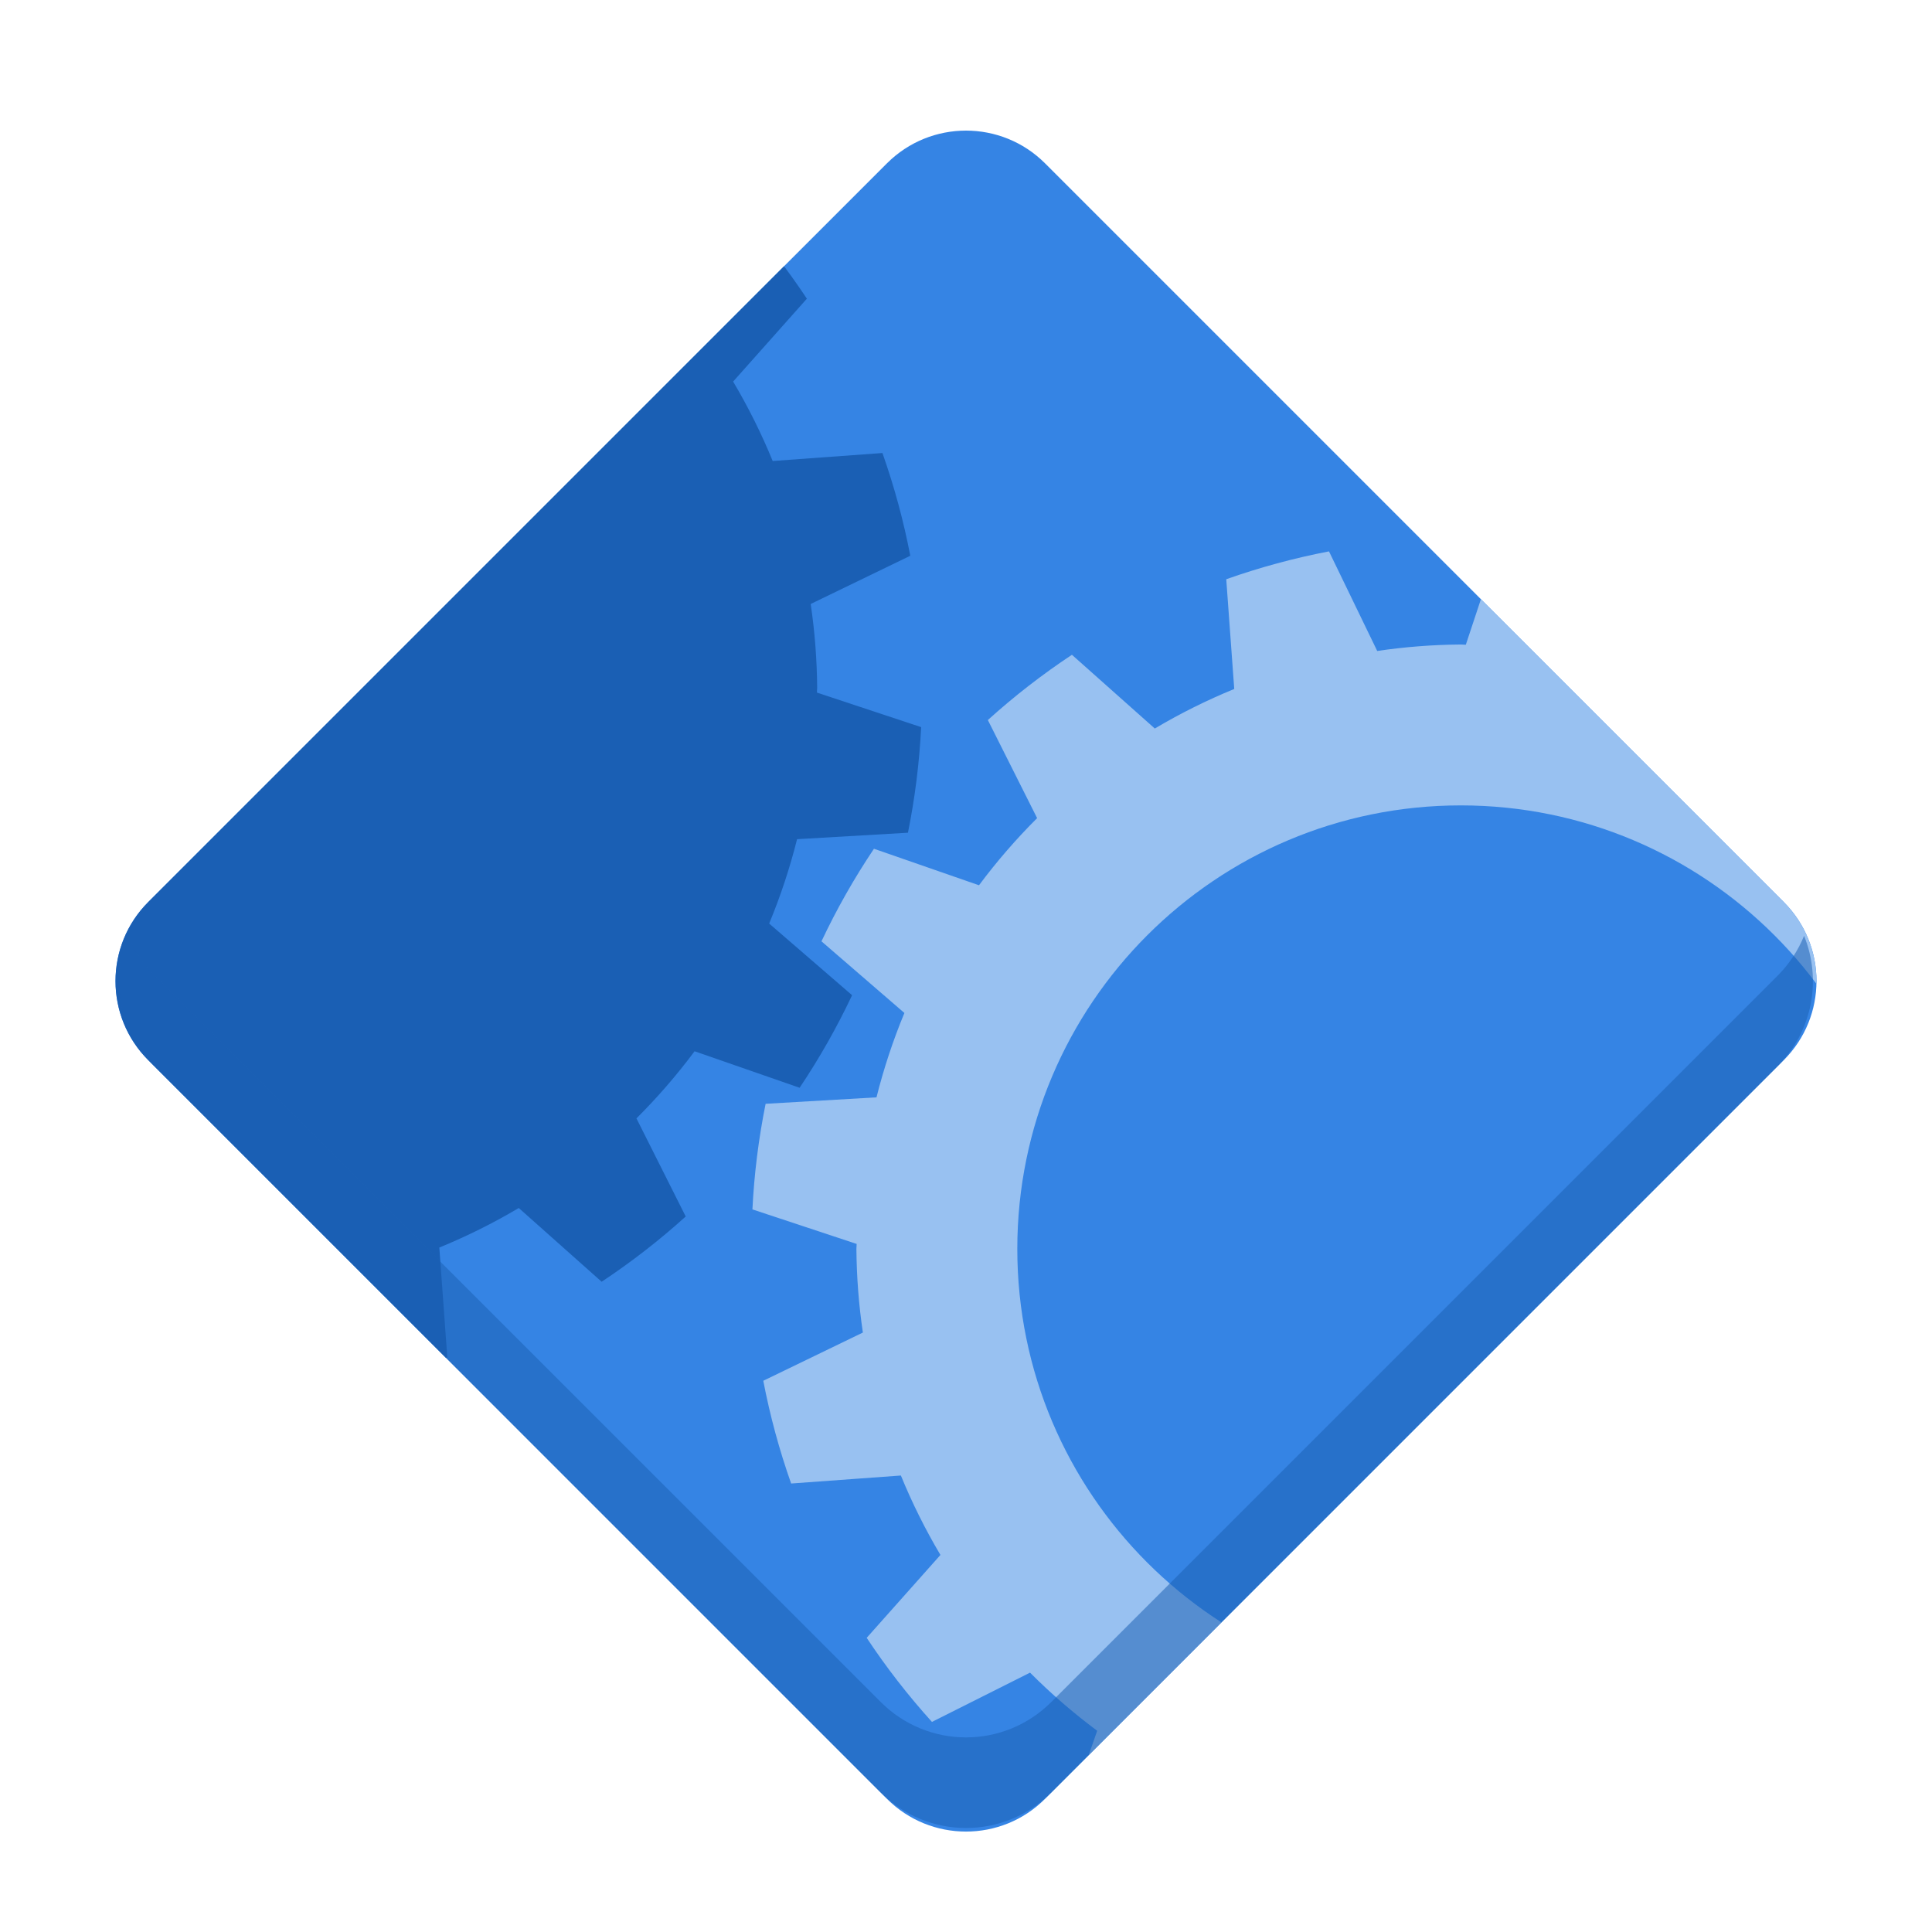
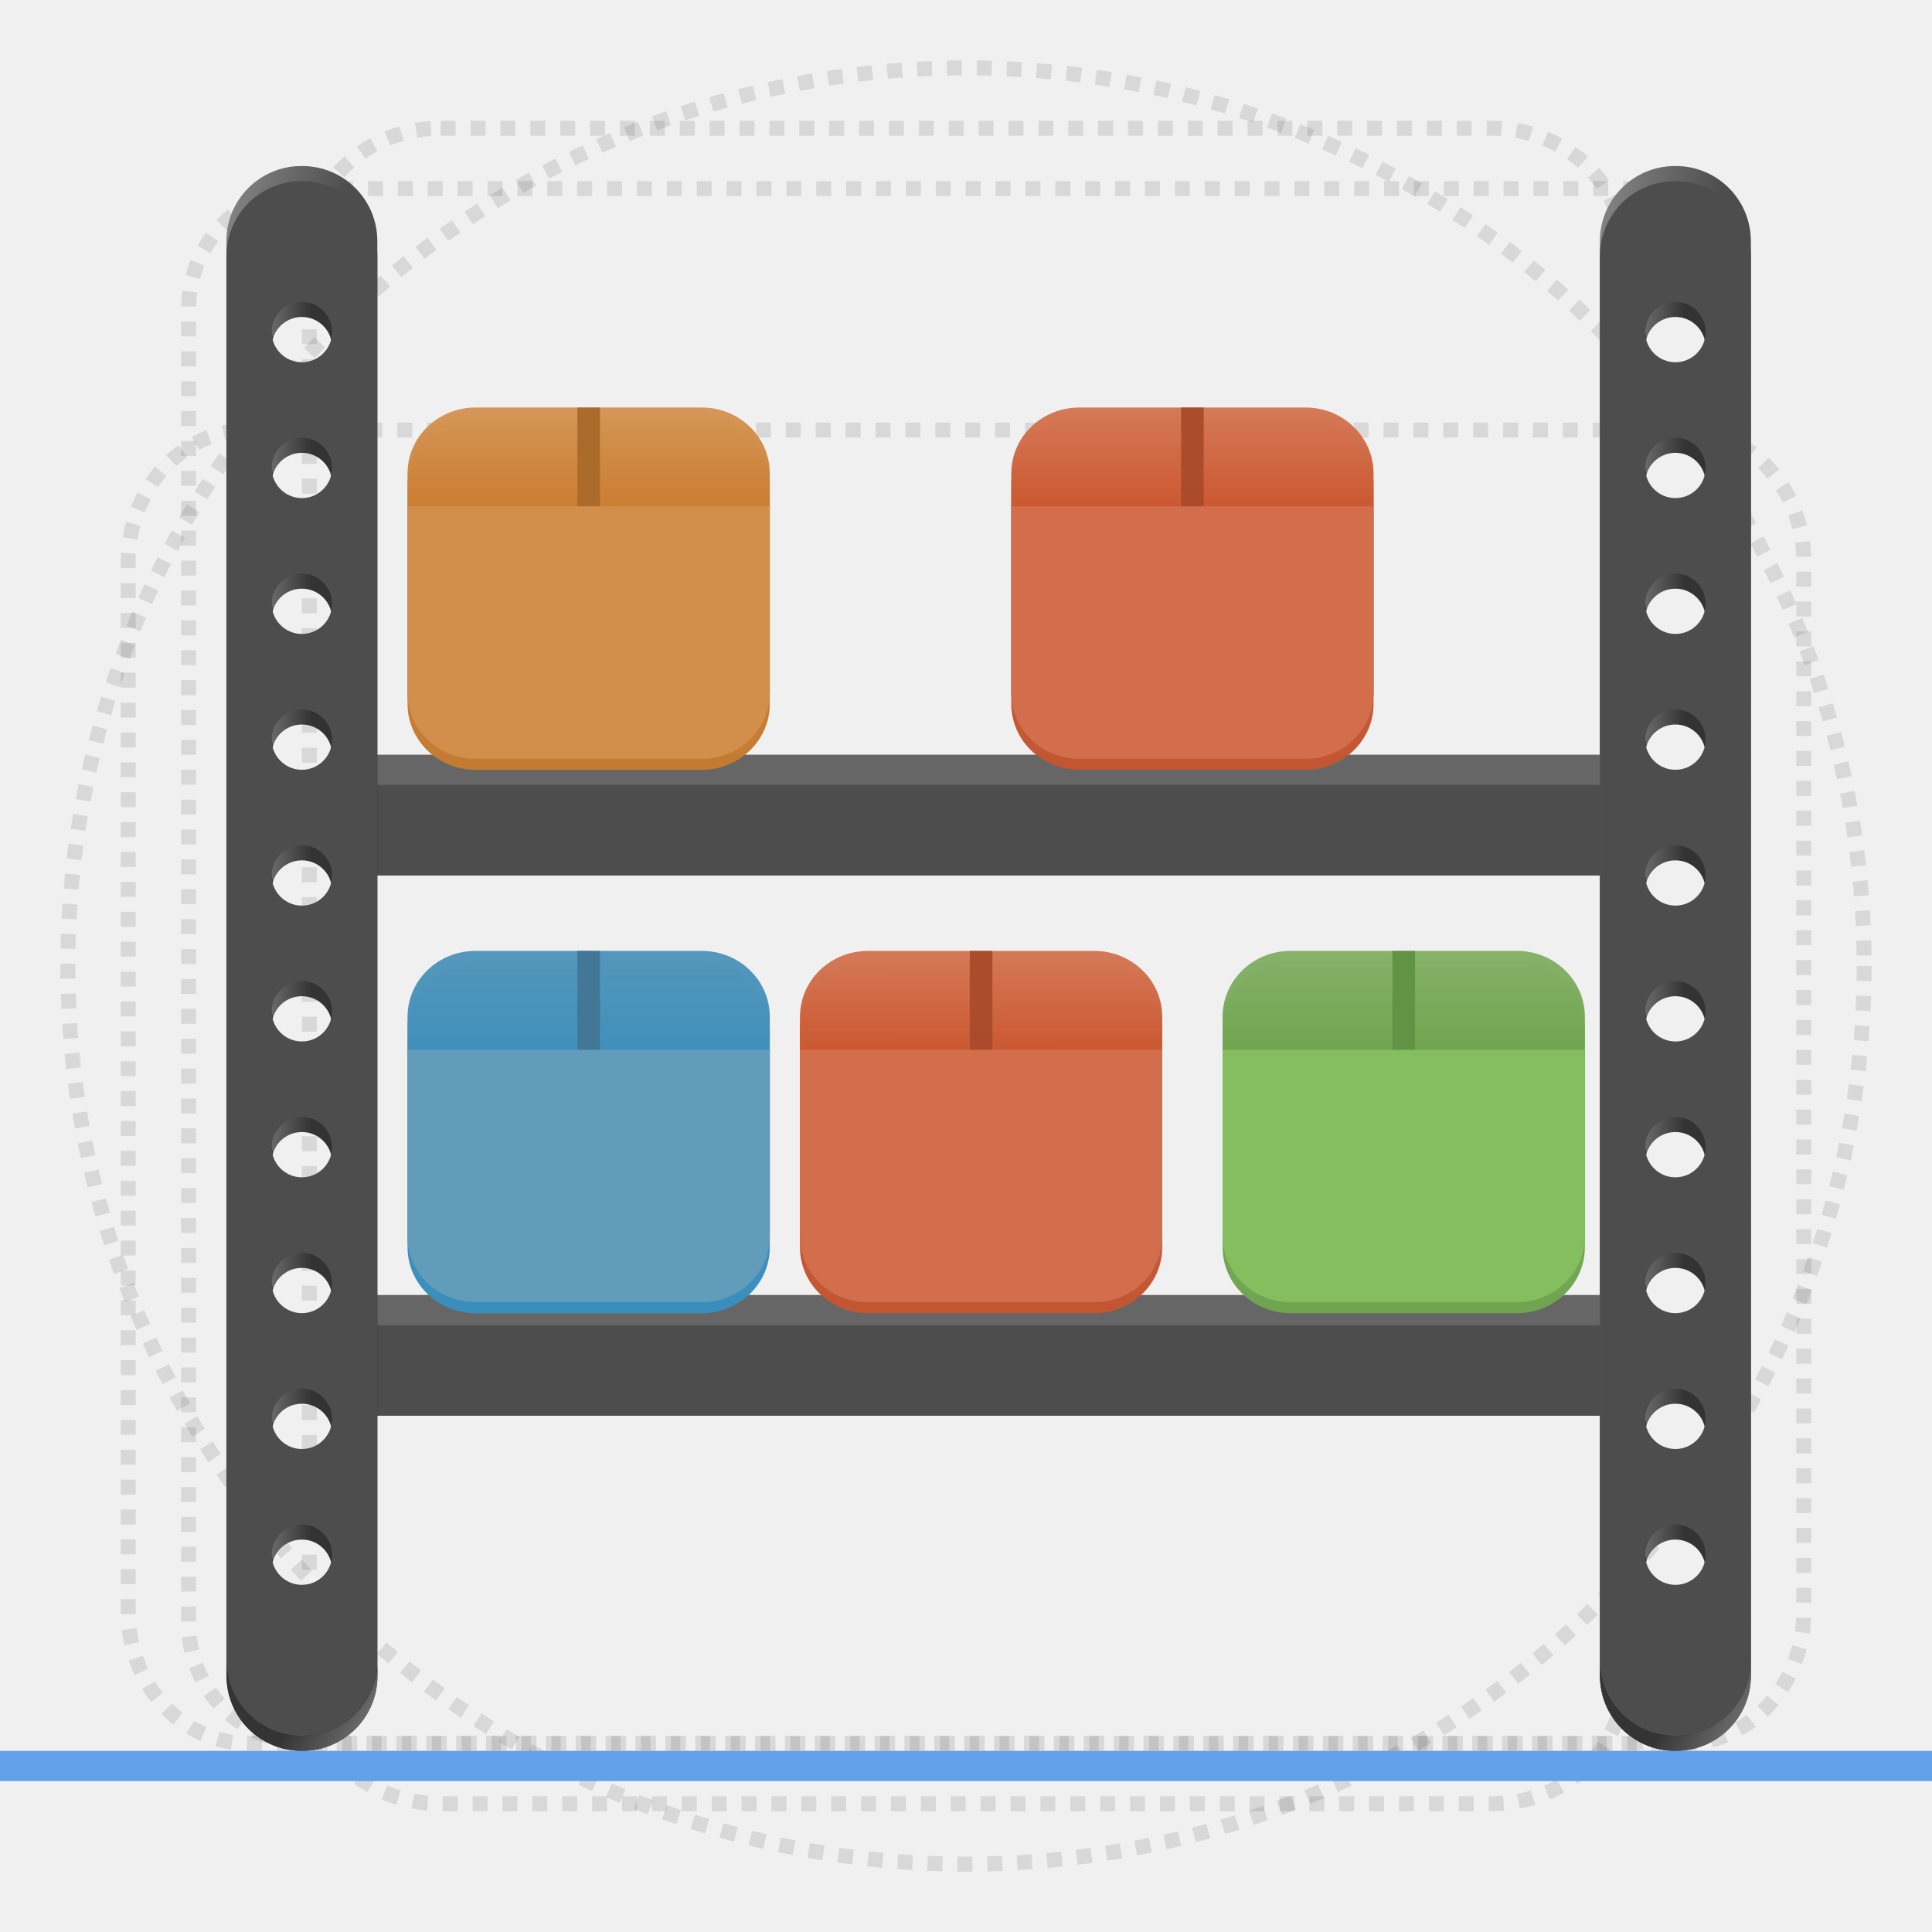
- <svg xmlns="http://www.w3.org/2000/svg" width="33.75mm" height="33.75mm" viewBox="0 0 33.75 33.75" version="1.1" id="svg974">
-   <defs id="defs968">
-     <clipPath clipPathUnits="userSpaceOnUse" id="clipPath18689">
-       <rect clip-path="none" transform="rotate(45)" ry="32" rx="32" y="123.999" x="486.037" height="362.943" width="362.943" id="rect18691" style="display:inline;opacity:1;vector-effect:none;fill:#4a86cf;fill-opacity:1;stroke:none;stroke-width:26.067;stroke-linecap:butt;stroke-linejoin:miter;stroke-miterlimit:4;stroke-dasharray:none;stroke-dashoffset:0;stroke-opacity:1;marker:none;marker-start:none;marker-mid:none;marker-end:none;paint-order:normal;enable-background:new" />
+ <svg xmlns="http://www.w3.org/2000/svg" xmlns:xlink="http://www.w3.org/1999/xlink" width="128" height="128" id="svg11300" version="1.0" style="display:inline;enable-background:new" viewBox="0 0 128 128" xml:space="preserve">
+   <defs id="defs3">
+     <linearGradient id="linearGradient510">
+       <stop style="stop-color:#ffffff;stop-opacity:0;" offset="0" id="stop511" />
+       <stop style="stop-color:#ffffff;stop-opacity:0.138;" offset="1" id="stop512" />
+     </linearGradient>
+     <linearGradient id="linearGradient505">
+       <stop style="stop-color:#cb7e31;stop-opacity:0.984;" offset="0" id="stop504" />
+       <stop style="stop-color:#dca874;stop-opacity:1;" offset="1" id="stop505" />
+     </linearGradient>
+     <linearGradient id="linearGradient498">
+       <stop style="stop-color:#cb5931;stop-opacity:0.984;" offset="0" id="stop497" />
+       <stop style="stop-color:#dc9074;stop-opacity:1;" offset="1" id="stop498" />
+     </linearGradient>
+     <linearGradient id="linearGradient493">
+       <stop style="stop-color:#4090bc;stop-opacity:0.984;" offset="0" id="stop492" />
+       <stop style="stop-color:#639bba;stop-opacity:1;" offset="1" id="stop493" />
+     </linearGradient>
+     <linearGradient id="linearGradient482">
+       <stop style="stop-color:#cb5931;stop-opacity:0.984;" offset="0" id="stop483" />
+       <stop style="stop-color:#dc9074;stop-opacity:1;" offset="1" id="stop484" />
+     </linearGradient>
+     <linearGradient id="linearGradient430">
+       <stop style="stop-color:#ffffff;stop-opacity:0.344;" offset="0" id="stop429" />
+       <stop style="stop-color:#ffffff;stop-opacity:0;" offset="0.735" id="stop430" />
+     </linearGradient>
+     <linearGradient id="linearGradient427">
+       <stop style="stop-color:#ffffff;stop-opacity:0.57;" offset="0" id="stop426" />
+       <stop style="stop-color:#ffffff;stop-opacity:0;" offset="0.565" id="stop427" />
+     </linearGradient>
+     <linearGradient id="linearGradient423">
+       <stop style="stop-color:#343434;stop-opacity:1;" offset="0.5" id="stop422" />
+       <stop style="stop-color:#818181;stop-opacity:1;" offset="1" id="stop423" />
+     </linearGradient>
+     <linearGradient y2="236" x2="96" y1="236" x1="32" gradientTransform="translate(604.8168,170.5864)" gradientUnits="userSpaceOnUse" id="linearGradient1099" xlink:href="#linearGradient1036" />
+     <linearGradient id="linearGradient1036">
+       <stop id="stop1032" offset="0" style="stop-color:#d5d3cf;stop-opacity:1;" />
+       <stop id="stop1034" offset="1" style="stop-color:#f6f5f4;stop-opacity:1" />
+     </linearGradient>
+     <radialGradient r="32" fy="-76" fx="-244" cy="-76" cx="-244" gradientTransform="matrix(0.8833333,0,0,0.8833333,-460.3502,463.1197)" gradientUnits="userSpaceOnUse" id="radialGradient1103" xlink:href="#linearGradient1069" />
+     <linearGradient id="linearGradient1069">
+       <stop id="stop1065" offset="0" style="stop-color:#d5d3cf;stop-opacity:1" />
+       <stop id="stop1067-1" offset="1" style="stop-color:#949390;stop-opacity:1" />
+     </linearGradient>
+     <linearGradient gradientUnits="userSpaceOnUse" y2="232" x2="64" y1="262.5" x1="64" id="linearGradient1027" xlink:href="#linearGradient1025" gradientTransform="translate(-470.5864,432.8168)" />
+     <linearGradient id="linearGradient1025">
+       <stop id="stop1021" offset="0" style="stop-color:#9a9996;stop-opacity:1" />
+       <stop id="stop1023" offset="1" style="stop-color:#77767b;stop-opacity:1" />
+     </linearGradient>
+     <clipPath clipPathUnits="userSpaceOnUse" id="clipPath1609-7">
+       <path id="path1611-5" d="m 252,116 28,-28 v -8 h -36 v 36 z" style="fill:#e74747;stroke:none;stroke-width:0.25px;stroke-linecap:butt;stroke-linejoin:miter;stroke-opacity:1" />
    </clipPath>
-     <clipPath clipPathUnits="userSpaceOnUse" id="clipPath18689-3">
-       <rect clip-path="none" transform="rotate(45)" ry="32" rx="32" y="123.999" x="486.037" height="362.943" width="362.943" id="rect18691-6" style="display:inline;opacity:1;vector-effect:none;fill:#4a86cf;fill-opacity:1;stroke:none;stroke-width:26.067;stroke-linecap:butt;stroke-linejoin:miter;stroke-miterlimit:4;stroke-dasharray:none;stroke-dashoffset:0;stroke-opacity:1;marker:none;marker-start:none;marker-mid:none;marker-end:none;paint-order:normal;enable-background:new" />
+     <linearGradient xlink:href="#linearGradient423" id="linearGradient424" x1="14.999" y1="282.018" x2="25.017" y2="288" gradientUnits="userSpaceOnUse" />
+     <linearGradient xlink:href="#linearGradient427" id="linearGradient425" gradientUnits="userSpaceOnUse" gradientTransform="translate(-4.9e-4)" x1="106" y1="240" x2="116" y2="240" />
+     <linearGradient xlink:href="#linearGradient423" id="linearGradient426" gradientUnits="userSpaceOnUse" x1="14.999" y1="282.018" x2="25.017" y2="288" gradientTransform="translate(90.98291)" />
+     <linearGradient xlink:href="#linearGradient427" id="linearGradient428" gradientUnits="userSpaceOnUse" gradientTransform="translate(-91.00102)" x1="106" y1="240" x2="116" y2="240" />
+     <linearGradient xlink:href="#linearGradient430" id="linearGradient429" gradientUnits="userSpaceOnUse" gradientTransform="rotate(180,65.50854,235.5)" x1="25.719" y1="286.209" x2="14.316" y2="283.808" />
+     <clipPath id="clipPath16" clipPathUnits="userSpaceOnUse">
+       <path id="path18" d="M 0,560 H 960 V 0 H 0 Z" />
    </clipPath>
+     <linearGradient xlink:href="#linearGradient482" id="linearGradient476" x1="-16" y1="228" x2="-16.004" y2="212.229" gradientUnits="userSpaceOnUse" />
+     <linearGradient xlink:href="#linearGradient498" id="linearGradient486" gradientUnits="userSpaceOnUse" x1="-16" y1="228" x2="-16.004" y2="212.229" />
+     <linearGradient xlink:href="#linearGradient493" id="linearGradient492" gradientUnits="userSpaceOnUse" x1="-16" y1="228" x2="-16.004" y2="212.229" />
+     <linearGradient xlink:href="#linearGradient505" id="linearGradient504" gradientUnits="userSpaceOnUse" x1="-16" y1="228" x2="-16.004" y2="212.229" />
+     <linearGradient xlink:href="#linearGradient430" id="linearGradient506" gradientUnits="userSpaceOnUse" gradientTransform="rotate(180,20.00827,235.5)" x1="25.719" y1="286.209" x2="14.316" y2="283.808" />
+     <linearGradient xlink:href="#linearGradient510" id="linearGradient508" x1="-16" y1="228" x2="-16" y2="219" gradientUnits="userSpaceOnUse" />
  </defs>
-   <g id="layer1" transform="translate(-61.81982,-103.944)">
-     <g transform="matrix(0.2636723,0,0,0.2636723,61.81982,-529.397)" style="display:inline;stroke-width:0.25;enable-background:new" id="g1836">
-       <g transform="matrix(0.25,0,0,0.25,0,2295)" id="g18818" style="stroke-width:0.25">
-         <g style="stroke-width:0.27" transform="matrix(0.9260519,0,0,0.9260519,18.93073,50.87633)" id="g18590">
-           <g style="stroke-width:0.27" id="g18681" clip-path="url(#clipPath18689-3)">
-             <rect style="opacity:1;vector-effect:none;fill:#3584e4;fill-opacity:1;stroke:none;stroke-width:8.221;stroke-linecap:butt;stroke-linejoin:miter;stroke-miterlimit:4;stroke-dasharray:none;stroke-dashoffset:0;stroke-opacity:1;marker:none;marker-start:none;marker-mid:none;marker-end:none;paint-order:normal" id="rect18571" width="424" height="424" x="458.337" y="90.642" rx="10.092" ry="10.092" transform="matrix(0.6052817,0.6052817,-0.6052817,0.6052817,33.44063,99.07363)" clip-path="none" />
-             <circle style="opacity:1;vector-effect:none;fill:#f66151;fill-opacity:1;stroke:none;stroke-width:7.037;stroke-linecap:butt;stroke-linejoin:miter;stroke-miterlimit:4;stroke-dasharray:none;stroke-dashoffset:0;stroke-opacity:1;marker:none;marker-start:none;marker-mid:none;marker-end:none;paint-order:normal" id="path18706" cx="0" cy="0" r="0" transform="translate(0,-212)" />
-             <circle style="opacity:1;vector-effect:none;fill:#f66151;fill-opacity:1;stroke:none;stroke-width:7.037;stroke-linecap:butt;stroke-linejoin:miter;stroke-miterlimit:4;stroke-dasharray:none;stroke-dashoffset:0;stroke-opacity:1;marker:none;marker-start:none;marker-mid:none;marker-end:none;paint-order:normal" id="path18708" cx="0" cy="0" r="0" transform="translate(0,-212)" />
-             <path style="display:inline;opacity:1;vector-effect:none;fill:#98c1f1;fill-opacity:1;stroke:none;stroke-width:7.037;stroke-linecap:butt;stroke-linejoin:miter;stroke-miterlimit:4;stroke-dasharray:none;stroke-dashoffset:0;stroke-opacity:1;marker:none;marker-start:none;marker-mid:none;marker-end:none;paint-order:normal;enable-background:new" d="m 408.92,561.918 -9.886,29.829 a 172.971,172.971 0 0 0 -1.427,-0.071 172.971,172.971 0 0 0 -23.929,1.852 l -13.801,-28.501 a 203.293,203.293 0 0 0 -29.401,7.972 l 2.286,31.405 a 172.971,172.971 0 0 0 -22.732,11.319 l -23.718,-21.103 a 203.293,203.293 0 0 0 -24.059,18.674 l 14.099,28.073 a 172.971,172.971 0 0 0 -16.636,19.211 l -30.058,-10.448 a 203.293,203.293 0 0 0 -15.017,26.488 l 23.73,20.507 a 172.971,172.971 0 0 0 -7.985,24.143 l -31.73,1.849 a 203.293,203.293 0 0 0 -3.778,30.217 l 29.829,9.886 a 172.971,172.971 0 0 0 -0.071,1.427 172.971,172.971 0 0 0 1.852,23.929 l -28.501,13.801 a 203.293,203.293 0 0 0 7.972,29.401 l 31.405,-2.286 a 172.971,172.971 0 0 0 11.319,22.732 l -21.103,23.718 a 203.293,203.293 0 0 0 18.674,24.059 l 28.073,-14.099 a 172.971,172.971 0 0 0 19.211,16.636 l -10.448,30.058 a 203.293,203.293 0 0 0 26.488,15.017 l 20.507,-23.73 a 172.971,172.971 0 0 0 24.143,7.985 l 1.849,31.73 a 203.293,203.293 0 0 0 30.217,3.778 l 9.886,-29.829 a 172.971,172.971 0 0 0 1.427,0.071 172.971,172.971 0 0 0 23.929,-1.852 l 13.801,28.501 a 203.293,203.293 0 0 0 29.401,-7.972 l -2.286,-31.405 a 172.971,172.971 0 0 0 22.732,-11.319 l 23.718,21.103 A 203.293,203.293 0 0 0 532.96,916 l -14.099,-28.073 a 172.971,172.971 0 0 0 16.636,-19.211 l 30.058,10.448 a 203.293,203.293 0 0 0 15.017,-26.488 l -23.73,-20.507 a 172.971,172.971 0 0 0 7.985,-24.143 l 31.73,-1.849 a 203.293,203.293 0 0 0 3.778,-30.217 l -29.829,-9.886 a 172.971,172.971 0 0 0 0.071,-1.427 172.971,172.971 0 0 0 -1.852,-23.929 l 28.501,-13.801 a 203.293,203.293 0 0 0 -7.972,-29.401 l -31.405,2.286 a 172.971,172.971 0 0 0 -11.319,-22.732 l 21.103,-23.718 a 203.293,203.293 0 0 0 -18.674,-24.059 l -28.073,14.099 a 172.971,172.971 0 0 0 -19.211,-16.636 l 10.448,-30.058 A 203.293,203.293 0 0 0 485.636,581.681 l -20.507,23.73 a 172.971,172.971 0 0 0 -24.143,-7.985 l -1.849,-31.73 a 203.293,203.293 0 0 0 -30.217,-3.778 z M 397.607,637.722 A 126.926,126.926 0 0 1 524.532,764.647 126.926,126.926 0 0 1 397.607,891.572 126.926,126.926 0 0 1 270.682,764.647 126.926,126.926 0 0 1 397.607,637.722 Z" id="path18717-4" />
-             <path id="path18758" d="m 51.748,401.284 -9.886,29.829 c -0.476,-0.026 -0.951,-0.05 -1.427,-0.071 -8.01,0.062 -16.005,0.681 -23.929,1.852 L 2.706,404.392 c -9.986,1.918 -19.814,4.583 -29.401,7.972 l 2.286,31.405 c -7.844,3.211 -15.442,6.994 -22.732,11.319 l -23.718,-21.103 c -8.475,5.614 -16.518,11.857 -24.059,18.674 l 14.099,28.073 c -6.009,5.987 -11.569,12.408 -16.636,19.211 l -30.058,-10.448 c -5.661,8.442 -10.68,17.296 -15.017,26.488 l 23.73,20.507 c -3.25,7.841 -5.919,15.91 -7.985,24.143 l -31.73,1.849 c -2.013,9.964 -3.276,20.064 -3.778,30.217 l 29.829,9.886 c -0.026,0.476 -0.05,0.951 -0.071,1.427 0.062,8.01 0.681,16.005 1.852,23.929 l -28.501,13.801 c 1.918,9.986 4.583,19.814 7.972,29.401 l 31.405,-2.286 c 3.211,7.844 6.994,15.442 11.319,22.732 l -21.103,23.718 c 5.614,8.475 11.857,16.518 18.674,24.059 l 28.073,-14.099 c 5.987,6.009 12.408,11.569 19.211,16.636 l -10.448,30.058 c 8.442,5.661 17.296,10.68 26.488,15.017 l 20.507,-23.73 c 7.841,3.25 15.91,5.919 24.143,7.985 l 1.849,31.73 c 9.964,2.013 20.064,3.276 30.217,3.778 l 9.886,-29.829 c 0.476,0.026 0.951,0.05 1.427,0.071 8.01,-0.062 16.005,-0.681 23.929,-1.852 l 13.801,28.501 c 9.986,-1.918 19.814,-4.583 29.401,-7.972 l -2.286,-31.405 c 7.844,-3.211 15.442,-6.994 22.732,-11.319 l 23.718,21.103 c 8.475,-5.614 16.518,-11.857 24.059,-18.674 l -14.099,-28.073 c 6.009,-5.987 11.569,-12.408 16.636,-19.211 l 30.058,10.448 c 5.661,-8.442 10.68,-17.296 15.017,-26.488 l -23.73,-20.507 c 3.25,-7.841 5.919,-15.91 7.985,-24.143 l 31.73,-1.849 c 2.013,-9.964 3.276,-20.064 3.778,-30.217 l -29.829,-9.886 c 0.026,-0.476 0.05,-0.951 0.071,-1.427 -0.062,-8.01 -0.681,-16.005 -1.852,-23.929 l 28.501,-13.801 c -1.918,-9.986 -4.583,-19.814 -7.972,-29.401 l -31.405,2.286 c -3.211,-7.844 -6.994,-15.442 -11.319,-22.732 l 21.103,-23.718 c -5.614,-8.475 -11.857,-16.518 -18.674,-24.059 l -28.073,14.099 c -5.987,-6.009 -12.408,-11.569 -19.211,-16.636 l 10.448,-30.058 c -8.442,-5.661 -17.296,-10.68 -26.488,-15.017 l -20.507,23.73 c -7.841,-3.25 -15.91,-5.919 -24.143,-7.985 l -1.849,-31.73 c -9.964,-2.013 -20.064,-3.276 -30.217,-3.778 z" style="display:inline;opacity:1;vector-effect:none;fill:#1a5fb4;fill-opacity:1;stroke:none;stroke-width:7.037;stroke-linecap:butt;stroke-linejoin:miter;stroke-miterlimit:4;stroke-dasharray:none;stroke-dashoffset:0;stroke-opacity:1;marker:none;marker-start:none;marker-mid:none;marker-end:none;paint-order:normal;enable-background:new" />
-           </g>
-         </g>
-         <path style="display:inline;opacity:0.534;vector-effect:none;fill:#1a5fb4;fill-opacity:1;stroke:none;stroke-width:1.629;stroke-linecap:butt;stroke-linejoin:miter;stroke-miterlimit:4;stroke-dasharray:none;stroke-dashoffset:0;stroke-opacity:1;marker:none;marker-start:none;marker-mid:none;marker-end:none;paint-order:normal;enable-background:new" clip-path="none" d="m 8.477,2676 c -1.171,2.887 -0.583,6.308 1.766,8.656 l 48.102,48.102 c 3.134,3.134 8.179,3.134 11.312,0 l 48.102,-48.102 c 2.348,-2.348 2.937,-5.77 1.766,-8.656 -0.392,0.966 -0.98,1.871 -1.766,2.656 l -48.102,48.102 c -3.134,3.134 -8.179,3.134 -11.312,0 L 10.242,2678.656 C 9.457,2677.871 8.868,2676.965 8.477,2676 Z" transform="matrix(4,0,0,4,0,-10028)" id="rect18571-6" />
-       </g>
-       <rect y="2402" x="-1.5000001e-06" height="128" width="128" id="rect9125-7-2" style="display:inline;opacity:1;vector-effect:none;fill:none;fill-opacity:1;stroke:none;stroke-width:1.25;stroke-linecap:butt;stroke-linejoin:miter;stroke-miterlimit:4;stroke-dasharray:none;stroke-dashoffset:0;stroke-opacity:1;marker:none;marker-start:none;marker-mid:none;marker-end:none;paint-order:normal;enable-background:new" />
+   <g id="layer1" style="display:inline" transform="translate(0,-172)">
+     <g id="layer2" style="display:inline">
+       <g style="display:inline;fill:#000000;enable-background:new" transform="matrix(7.991171,0,0,8.003641,-167.7909,-4846.078)" id="g12027" />
+       <rect style="display:inline;overflow:visible;visibility:visible;fill:#f0f0f0;fill-opacity:1;fill-rule:nonzero;stroke:none;stroke-width:0.5;marker:none;enable-background:accumulate" id="rect13805" width="128" height="128" x="9.2651362e-08" y="172" />
+       <g id="g883" style="fill:none;fill-opacity:0.251;stroke:#a579b3;stroke-opacity:1" transform="translate(-24,24)" />
+       <g id="g900" style="fill:none;fill-opacity:0.251;stroke:#a579b3;stroke-opacity:1" transform="translate(-24,24)" />
+       <rect y="172" x="160" height="16" width="16" id="rect859" style="display:inline;overflow:visible;visibility:visible;fill:#f0f0f0;fill-opacity:1;fill-rule:nonzero;stroke:none;stroke-width:0.5;marker:none;enable-background:accumulate" />
+       <text xml:space="preserve" style="font-style:normal;font-variant:normal;font-weight:bold;font-stretch:normal;font-size:4px;line-height:125%;font-family:Cantarell;-inkscape-font-specification:'Cantarell, Bold';text-align:start;writing-mode:lr-tb;text-anchor:start;display:inline;fill:#000000;fill-opacity:1;stroke:none;stroke-width:0.333;enable-background:new" x="0" y="164" id="text863">
+         <tspan style="font-size:4px;stroke-width:0.333" id="tspan861" x="0" y="164">Hicolor</tspan>
+       </text>
+       <text id="text867" y="164" x="160" style="font-style:normal;font-variant:normal;font-weight:bold;font-stretch:normal;font-size:4px;line-height:125%;font-family:Cantarell;-inkscape-font-specification:'Cantarell, Bold';text-align:start;writing-mode:lr-tb;text-anchor:start;display:inline;fill:#000000;fill-opacity:1;stroke:none;stroke-width:0.333;enable-background:new" xml:space="preserve">
+         <tspan y="164" x="160" id="tspan865" style="font-size:4px;stroke-width:0.333">Symbolic</tspan>
+       </text>
    </g>
+     <g id="layer9" style="display:inline" />
+     <g id="layer3" style="display:inline">
+       <circle cx="64" cy="236" r="59.504" id="circle2892" style="display:inline;opacity:0.1;vector-effect:none;fill:none;fill-opacity:1;stroke:#000000;stroke-width:0.99;stroke-linecap:butt;stroke-linejoin:miter;stroke-miterlimit:4;stroke-dasharray:0.99, 0.99;stroke-dashoffset:0;stroke-opacity:1;marker:none;marker-start:none;marker-mid:none;marker-end:none;paint-order:normal;enable-background:new" />
+       <rect ry="7.929" rx="8.701" y="180.495" x="20.495" height="111.01" width="87.01" id="rect2894" style="display:inline;opacity:0.1;vector-effect:none;fill:none;fill-opacity:1;stroke:#000000;stroke-width:0.99;stroke-linecap:butt;stroke-linejoin:miter;stroke-miterlimit:4;stroke-dasharray:0.99, 0.99;stroke-dashoffset:0;stroke-opacity:1;marker:none;marker-start:none;marker-mid:none;marker-end:none;paint-order:normal;enable-background:new" />
+       <rect ry="7.924" rx="7.924" y="184.495" x="12.495" height="103.01" width="103.01" id="rect2896" style="display:inline;opacity:0.1;vector-effect:none;fill:none;fill-opacity:1;stroke:#000000;stroke-width:0.99;stroke-linecap:butt;stroke-linejoin:miter;stroke-miterlimit:4;stroke-dasharray:0.99, 0.99;stroke-dashoffset:0;stroke-opacity:1;marker:none;marker-start:none;marker-mid:none;marker-end:none;paint-order:normal;enable-background:new" />
+       <rect ry="8.701" rx="7.929" y="200.495" x="8.495" height="87.01" width="111.01" id="rect2898" style="display:inline;opacity:0.1;vector-effect:none;fill:none;fill-opacity:1;stroke:#000000;stroke-width:0.99;stroke-linecap:butt;stroke-linejoin:miter;stroke-miterlimit:4;stroke-dasharray:0.99, 0.99;stroke-dashoffset:0;stroke-opacity:1;marker:none;marker-start:none;marker-mid:none;marker-end:none;paint-order:normal;enable-background:new" />
+       <path id="path2900" d="M 2.6203015e-5,289 H 128" style="display:inline;fill:none;stroke:#62a0ea;stroke-width:2;stroke-linecap:butt;stroke-linejoin:miter;stroke-miterlimit:4;stroke-dasharray:none;stroke-opacity:1;enable-background:new" />
+     </g>
+     <path id="rect2" style="fill:#333333;stroke-width:1.002" d="M 110.982 184 C 108.222 184 106 186.222 106 188.982 L 106 283.018 C 106 285.778 108.222 288 110.982 288 L 111.018 288 C 113.778 288 116 285.778 116 283.018 L 116 188.982 C 116 186.222 113.778 184 111.018 184 L 110.982 184 z M 111 193 A 2 2 0 0 1 113 195 A 2 2 0 0 1 111 197 A 2 2 0 0 1 109 195 A 2 2 0 0 1 111 193 z M 111 202 A 2 2 0 0 1 113 204 A 2 2 0 0 1 111 206 A 2 2 0 0 1 109 204 A 2 2 0 0 1 111 202 z M 111 211 A 2 2 0 0 1 113 213 A 2 2 0 0 1 111 215 A 2 2 0 0 1 109 213 A 2 2 0 0 1 111 211 z M 111 220 A 2 2 0 0 1 113 222 A 2 2 0 0 1 111 224 A 2 2 0 0 1 109 222 A 2 2 0 0 1 111 220 z M 111 229 A 2 2 0 0 1 113 231 A 2 2 0 0 1 111 233 A 2 2 0 0 1 109 231 A 2 2 0 0 1 111 229 z M 111 238 A 2 2 0 0 1 113 240 A 2 2 0 0 1 111 242 A 2 2 0 0 1 109 240 A 2 2 0 0 1 111 238 z M 111 247 A 2 2 0 0 1 113 249 A 2 2 0 0 1 111 251 A 2 2 0 0 1 109 249 A 2 2 0 0 1 111 247 z M 111 256 A 2 2 0 0 1 113 258 A 2 2 0 0 1 111 260 A 2 2 0 0 1 109 258 A 2 2 0 0 1 111 256 z M 111 265 A 2 2 0 0 1 113 267 A 2 2 0 0 1 111 269 A 2 2 0 0 1 109 267 A 2 2 0 0 1 111 265 z M 111 274 A 2 2 0 0 1 113 276 A 2 2 0 0 1 111 278 A 2 2 0 0 1 109 276 A 2 2 0 0 1 111 274 z " />
+     <rect style="display:inline;fill:#666666;stroke-width:0.805;enable-background:new" id="rect389" width="8" height="84" x="-265.796" y="22" ry="0" transform="rotate(-90)" rx="0" />
+     <rect style="display:inline;fill:#4d4d4d;stroke-width:0.697;enable-background:new" id="rect390" width="6" height="84" x="-265.796" y="22" ry="0" transform="rotate(-90)" rx="0" />
+     <rect style="display:inline;fill:#333333;stroke-width:1.002;enable-background:new" id="rect352" width="10" height="104" x="140.124" y="184" ry="4.983" />
+     <rect style="fill:#666666;stroke-width:0.805" id="rect11" width="8" height="84" x="-230" y="22" ry="0" transform="rotate(-90)" rx="0" />
+     <rect style="display:inline;fill:#4d4d4d;stroke-width:0.697;enable-background:new" id="rect388" width="6" height="84" x="-230" y="22" ry="0" transform="rotate(-90)" rx="0" />
+     <circle style="fill:#4d4d4d" id="use29" cx="145.124" cy="240" r="2" />
+     <path id="path385" style="fill:#4d4d4d;stroke-width:1.002" d="m 110.982,183 c -2.76,0 -4.982,2.222 -4.982,4.982 v 94.035 c 0,2.76 2.222,4.982 4.982,4.982 h 0.035 c 2.76,0 4.982,-2.222 4.982,-4.982 V 187.982 C 116,185.222 113.778,183 111.018,183 Z M 111,192 a 2,2 0 0 1 2,2 2,2 0 0 1 -2,2 2,2 0 0 1 -2,-2 2,2 0 0 1 2,-2 z m 0,9 a 2,2 0 0 1 2,2 2,2 0 0 1 -2,2 2,2 0 0 1 -2,-2 2,2 0 0 1 2,-2 z m 0,9 a 2,2 0 0 1 2,2 2,2 0 0 1 -2,2 2,2 0 0 1 -2,-2 2,2 0 0 1 2,-2 z m 0,9 a 2,2 0 0 1 2,2 2,2 0 0 1 -2,2 2,2 0 0 1 -2,-2 2,2 0 0 1 2,-2 z m 0,9 a 2,2 0 0 1 2,2 2,2 0 0 1 -2,2 2,2 0 0 1 -2,-2 2,2 0 0 1 2,-2 z m 0,9 a 2,2 0 0 1 2,2 2,2 0 0 1 -2,2 2,2 0 0 1 -2,-2 2,2 0 0 1 2,-2 z m 0,9 a 2,2 0 0 1 2,2 2,2 0 0 1 -2,2 2,2 0 0 1 -2,-2 2,2 0 0 1 2,-2 z m 0,9 a 2,2 0 0 1 2,2 2,2 0 0 1 -2,2 2,2 0 0 1 -2,-2 2,2 0 0 1 2,-2 z m 0,9 a 2,2 0 0 1 2,2 2,2 0 0 1 -2,2 2,2 0 0 1 -2,-2 2,2 0 0 1 2,-2 z m 0,9 a 2,2 0 0 1 2,2 2,2 0 0 1 -2,2 2,2 0 0 1 -2,-2 2,2 0 0 1 2,-2 z" />
+     <path id="path387" style="fill:#333333;stroke-width:1.002" d="m 19.982,184 c -2.76,0 -4.982,2.222 -4.982,4.982 v 94.035 c 0,2.76 2.222,4.982 4.982,4.982 h 0.035 c 2.76,0 4.982,-2.222 4.982,-4.982 v -94.035 c 0,-2.76 -2.222,-4.982 -4.982,-4.982 z m 0.018,9 a 2,2 0 0 1 2,2 2,2 0 0 1 -2,2 2,2 0 0 1 -2,-2 2,2 0 0 1 2,-2 z m 0,9 a 2,2 0 0 1 2,2 2,2 0 0 1 -2,2 2,2 0 0 1 -2,-2 2,2 0 0 1 2,-2 z m 0,9 a 2,2 0 0 1 2,2 2,2 0 0 1 -2,2 2,2 0 0 1 -2,-2 2,2 0 0 1 2,-2 z m 0,9 a 2,2 0 0 1 2,2 2,2 0 0 1 -2,2 2,2 0 0 1 -2,-2 2,2 0 0 1 2,-2 z m 0,9 a 2,2 0 0 1 2,2 2,2 0 0 1 -2,2 2,2 0 0 1 -2,-2 2,2 0 0 1 2,-2 z m 0,9 a 2,2 0 0 1 2,2 2,2 0 0 1 -2,2 2,2 0 0 1 -2,-2 2,2 0 0 1 2,-2 z m 0,9 a 2,2 0 0 1 2,2 2,2 0 0 1 -2,2 2,2 0 0 1 -2,-2 2,2 0 0 1 2,-2 z m 0,9 a 2,2 0 0 1 2,2 2,2 0 0 1 -2,2 2,2 0 0 1 -2,-2 2,2 0 0 1 2,-2 z m 0,9 a 2,2 0 0 1 2,2 2,2 0 0 1 -2,2 2,2 0 0 1 -2,-2 2,2 0 0 1 2,-2 z m 0,9 a 2,2 0 0 1 2,2 2,2 0 0 1 -2,2 2,2 0 0 1 -2,-2 2,2 0 0 1 2,-2 z" />
+     <path id="path388" style="fill:#4d4d4d;stroke-width:1.002" d="m 19.982,183 c -2.76,0 -4.982,2.222 -4.982,4.982 v 94.035 c 0,2.76 2.222,4.982 4.982,4.982 h 0.035 c 2.76,0 4.982,-2.222 4.982,-4.982 v -94.035 c 0,-2.76 -2.222,-4.982 -4.982,-4.982 z m 0.018,9 a 2,2 0 0 1 2,2 2,2 0 0 1 -2,2 2,2 0 0 1 -2,-2 2,2 0 0 1 2,-2 z m 0,9 a 2,2 0 0 1 2,2 2,2 0 0 1 -2,2 2,2 0 0 1 -2,-2 2,2 0 0 1 2,-2 z m 0,9 a 2,2 0 0 1 2,2 2,2 0 0 1 -2,2 2,2 0 0 1 -2,-2 2,2 0 0 1 2,-2 z m 0,9 a 2,2 0 0 1 2,2 2,2 0 0 1 -2,2 2,2 0 0 1 -2,-2 2,2 0 0 1 2,-2 z m 0,9 a 2,2 0 0 1 2,2 2,2 0 0 1 -2,2 2,2 0 0 1 -2,-2 2,2 0 0 1 2,-2 z m 0,9 a 2,2 0 0 1 2,2 2,2 0 0 1 -2,2 2,2 0 0 1 -2,-2 2,2 0 0 1 2,-2 z m 0,9 a 2,2 0 0 1 2,2 2,2 0 0 1 -2,2 2,2 0 0 1 -2,-2 2,2 0 0 1 2,-2 z m 0,9 a 2,2 0 0 1 2,2 2,2 0 0 1 -2,2 2,2 0 0 1 -2,-2 2,2 0 0 1 2,-2 z m 0,9 a 2,2 0 0 1 2,2 2,2 0 0 1 -2,2 2,2 0 0 1 -2,-2 2,2 0 0 1 2,-2 z m 0,9 a 2,2 0 0 1 2,2 2,2 0 0 1 -2,2 2,2 0 0 1 -2,-2 2,2 0 0 1 2,-2 z" />
+     <path style="fill:url(#linearGradient424);stroke-width:1.002;fill-opacity:1" d="m 15.017,282.018 v 1 c 0,2.76 2.222,4.982 4.982,4.982 h 0.035 c 2.76,0 4.982,-2.222 4.982,-4.982 v -1 c 0,2.76 -2.222,4.982 -4.982,4.982 h -0.035 c -2.76,0 -4.982,-2.222 -4.982,-4.982 z" id="path422" />
+     <path style="fill:url(#linearGradient426);fill-opacity:1;stroke-width:1.002" d="m 106,282.018 v 1 c 0,2.76 2.222,4.982 4.982,4.982 h 0.035 C 113.778,288 116,285.778 116,283.018 v -1 C 116,284.778 113.778,287 111.018,287 h -0.035 C 108.222,287 106,284.778 106,282.018 Z" id="path424" />
+     <path id="path425" style="fill:url(#linearGradient425);stroke-width:1.002" d="m 111,192 a 2,2 0 0 0 -2,2 2,2 0 0 0 0.133,0.5 A 2,2 0 0 1 111,193 2,2 0 0 1 112.895,194.393 2,2 0 0 0 113,194 a 2,2 0 0 0 -2,-2 z m 0,9 a 2,2 0 0 0 -2,2 2,2 0 0 0 0.133,0.5 A 2,2 0 0 1 111,202 2,2 0 0 1 112.895,203.393 2,2 0 0 0 113,203 a 2,2 0 0 0 -2,-2 z m 0,9 a 2,2 0 0 0 -2,2 2,2 0 0 0 0.133,0.5 A 2,2 0 0 1 111,211 2,2 0 0 1 112.895,212.393 2,2 0 0 0 113,212 a 2,2 0 0 0 -2,-2 z m 0,9 a 2,2 0 0 0 -2,2 2,2 0 0 0 0.133,0.5 A 2,2 0 0 1 111,220 2,2 0 0 1 112.895,221.393 2,2 0 0 0 113,221 a 2,2 0 0 0 -2,-2 z m 0,9 a 2,2 0 0 0 -2,2 2,2 0 0 0 0.133,0.5 A 2,2 0 0 1 111,229 2,2 0 0 1 112.895,230.393 2,2 0 0 0 113,230 a 2,2 0 0 0 -2,-2 z m 0,9 a 2,2 0 0 0 -2,2 2,2 0 0 0 0.133,0.5 A 2,2 0 0 1 111,238 2,2 0 0 1 112.895,239.393 2,2 0 0 0 113,239 a 2,2 0 0 0 -2,-2 z m 0,9 a 2,2 0 0 0 -2,2 2,2 0 0 0 0.133,0.5 A 2,2 0 0 1 111,247 2,2 0 0 1 112.895,248.393 2,2 0 0 0 113,248 a 2,2 0 0 0 -2,-2 z m 0,9 a 2,2 0 0 0 -2,2 2,2 0 0 0 0.133,0.5 A 2,2 0 0 1 111,256 2,2 0 0 1 112.895,257.393 2,2 0 0 0 113,257 a 2,2 0 0 0 -2,-2 z m 0,9 a 2,2 0 0 0 -2,2 2,2 0 0 0 0.133,0.5 A 2,2 0 0 1 111,265 2,2 0 0 1 112.895,266.393 2,2 0 0 0 113,266 a 2,2 0 0 0 -2,-2 z m 0,9 a 2,2 0 0 0 -2,2 2,2 0 0 0 0.133,0.5 A 2,2 0 0 1 111,274 2,2 0 0 1 112.895,275.393 2,2 0 0 0 113,275 a 2,2 0 0 0 -2,-2 z" />
+     <path id="path427" style="fill:url(#linearGradient428);stroke-width:1.002" d="m 19.999,192 a 2,2 0 0 0 -2,2 2,2 0 0 0 0.133,0.5 2,2 0 0 1 1.867,-1.5 2,2 0 0 1 1.895,1.393 2,2 0 0 0 0.105,-0.393 2,2 0 0 0 -2,-2 z m 0,9 a 2,2 0 0 0 -2,2 2,2 0 0 0 0.133,0.5 2,2 0 0 1 1.867,-1.5 2,2 0 0 1 1.895,1.393 2,2 0 0 0 0.105,-0.393 2,2 0 0 0 -2,-2 z m 0,9 a 2,2 0 0 0 -2,2 2,2 0 0 0 0.133,0.5 2,2 0 0 1 1.867,-1.5 2,2 0 0 1 1.895,1.393 2,2 0 0 0 0.105,-0.393 2,2 0 0 0 -2,-2 z m 0,9 a 2,2 0 0 0 -2,2 2,2 0 0 0 0.133,0.5 2,2 0 0 1 1.867,-1.5 2,2 0 0 1 1.895,1.393 2,2 0 0 0 0.105,-0.393 2,2 0 0 0 -2,-2 z m 0,9 a 2,2 0 0 0 -2,2 2,2 0 0 0 0.133,0.5 2,2 0 0 1 1.867,-1.5 2,2 0 0 1 1.895,1.393 2,2 0 0 0 0.105,-0.393 2,2 0 0 0 -2,-2 z m 0,9 a 2,2 0 0 0 -2,2 2,2 0 0 0 0.133,0.5 2,2 0 0 1 1.867,-1.5 2,2 0 0 1 1.895,1.393 2,2 0 0 0 0.105,-0.393 2,2 0 0 0 -2,-2 z m 0,9 a 2,2 0 0 0 -2,2 2,2 0 0 0 0.133,0.5 2,2 0 0 1 1.867,-1.5 2,2 0 0 1 1.895,1.393 2,2 0 0 0 0.105,-0.393 2,2 0 0 0 -2,-2 z m 0,9 a 2,2 0 0 0 -2,2 2,2 0 0 0 0.133,0.5 2,2 0 0 1 1.867,-1.5 2,2 0 0 1 1.895,1.393 2,2 0 0 0 0.105,-0.393 2,2 0 0 0 -2,-2 z m 0,9 a 2,2 0 0 0 -2,2 2,2 0 0 0 0.133,0.5 2,2 0 0 1 1.867,-1.5 2,2 0 0 1 1.895,1.393 2,2 0 0 0 0.105,-0.393 2,2 0 0 0 -2,-2 z m 0,9 a 2,2 0 0 0 -2,2 2,2 0 0 0 0.133,0.5 2,2 0 0 1 1.867,-1.5 2,2 0 0 1 1.895,1.393 2,2 0 0 0 0.105,-0.393 2,2 0 0 0 -2,-2 z" />
+     <path style="fill:url(#linearGradient429);fill-opacity:1;stroke-width:1.002" d="m 116,188.982 v -1 C 116,185.222 113.778,183 111.018,183 h -0.035 C 108.222,183 106,185.222 106,187.982 v 1 C 106,186.222 108.222,184 110.982,184 h 0.035 c 2.76,0 4.982,2.222 4.982,4.982 z" id="path428" />
+     <g id="g449" transform="translate(-18.73833,-1.75)">
+       <rect style="fill:#e1955c;fill-opacity:0.983;stroke-width:0.646" id="rect431" width="32" height="32" x="-32" y="220" rx="6" ry="6" />
+       <rect style="fill:#e4ac6d;fill-opacity:0.983;stroke-width:0.646" id="rect432" width="32" height="32" x="-32" y="219" rx="6" ry="6" />
+       <path id="rect433" style="fill:#e7b67f;fill-opacity:0.983;stroke-width:0.648" d="m -32,228 v 16.979 c 0,3.336 2.676,6.021 6,6.021 h 20 c 3.324,0 6,-2.686 6,-6.021 V 228 Z" />
+       <rect style="fill:#df9b4f;fill-opacity:0.983;stroke-width:1.408" id="rect434" width="2" height="9" x="-17" y="219" />
+     </g>
+     <g id="g465" transform="matrix(0.75,0,0,0.7272727,91.00051,39.72727)">
+       <rect style="fill:#c45631;fill-opacity:0.984;stroke-width:0.646" id="rect463" width="32" height="32" x="-32" y="220" rx="6" ry="6" />
+       <rect style="fill:url(#linearGradient476);fill-opacity:1;stroke-width:0.646" id="rect464" width="32" height="32" x="-32" y="219" rx="6" ry="6" />
+       <path id="path464" style="fill:#d26f4b;fill-opacity:0.984;stroke-width:0.648" d="m -32,228 v 16.979 c 0,3.336 2.676,6.021 6,6.021 h 20 c 3.324,0 6,-2.686 6,-6.021 V 228 Z" />
+       <rect style="fill:#ab4b2b;fill-opacity:0.984;stroke-width:1.408" id="rect465" width="2" height="9" x="-17" y="219" />
+     </g>
+     <g id="g486" transform="matrix(0.75,0,0,0.7272727,77.00051,75.72727)">
+       <rect style="fill:#c45631;fill-opacity:0.984;stroke-width:0.646" id="rect484" width="32" height="32" x="-32" y="220" rx="6" ry="6" />
+       <rect style="fill:url(#linearGradient486);fill-opacity:1;stroke-width:0.646" id="rect485" width="32" height="32" x="-32" y="219" rx="6" ry="6" />
+       <path id="path485" style="fill:#d26f4b;fill-opacity:0.984;stroke-width:0.648" d="m -32,228 v 16.979 c 0,3.336 2.676,6.021 6,6.021 h 20 c 3.324,0 6,-2.686 6,-6.021 V 228 Z" />
+       <rect style="fill:#ab4b2b;fill-opacity:0.984;stroke-width:1.408" id="rect486" width="2" height="9" x="-17" y="219" />
+     </g>
+     <g id="g489" transform="matrix(0.75,0,0,0.7272727,105.0005,75.72727)">
+       <rect style="fill:#71a550;fill-opacity:0.984;stroke-width:0.646" id="rect487" width="32" height="32" x="-32" y="220" rx="6" ry="6" />
+       <rect style="fill:#71a550;fill-opacity:0.984;stroke-width:0.646" id="rect488" width="32" height="32" x="-32" y="219" rx="6" ry="6" />
+       <rect style="display:inline;fill:url(#linearGradient508);fill-opacity:1;stroke-width:0.646;enable-background:new" id="rect506" width="32" height="32" x="-32" y="219" rx="6" ry="6" />
+       <path id="path488" style="fill:#85be5f;fill-opacity:0.984;stroke-width:0.648" d="m -32,228 v 16.979 c 0,3.336 2.676,6.021 6,6.021 h 20 c 3.324,0 6,-2.686 6,-6.021 V 228 Z" />
+       <rect style="fill:#629244;fill-opacity:0.984;stroke-width:1.408" id="rect489" width="2" height="9" x="-17" y="219" />
+     </g>
+     <g id="g492" transform="matrix(0.75,0,0,0.7272727,51.00051,75.72727)">
+       <rect style="fill:#398ebc;fill-opacity:0.984;stroke-width:0.646" id="rect490" width="32" height="32" x="-32" y="220" rx="6" ry="6" />
+       <rect style="fill:url(#linearGradient492);fill-opacity:1;stroke-width:0.646" id="rect491" width="32" height="32" x="-32" y="219" rx="6" ry="6" />
+       <path id="path491" style="fill:#629cbb;fill-opacity:0.984;stroke-width:0.648" d="m -32,228 v 16.979 c 0,3.336 2.676,6.021 6,6.021 h 20 c 3.324,0 6,-2.686 6,-6.021 V 228 Z" />
+       <rect style="fill:#427794;fill-opacity:0.984;stroke-width:1.408" id="rect492" width="2" height="9" x="-17" y="219" />
+     </g>
+     <g id="g504" transform="matrix(0.75,0,0,0.7272727,51.00051,39.72727)">
+       <rect style="fill:#c47b31;fill-opacity:0.984;stroke-width:0.646" id="rect502" width="32" height="32" x="-32" y="220" rx="6" ry="6" />
+       <rect style="fill:url(#linearGradient504);fill-opacity:1;stroke-width:0.646" id="rect503" width="32" height="32" x="-32" y="219" rx="6" ry="6" />
+       <path id="path503" style="fill:#d28e4b;fill-opacity:0.984;stroke-width:0.648" d="m -32,228 v 16.979 c 0,3.336 2.676,6.021 6,6.021 h 20 c 3.324,0 6,-2.686 6,-6.021 V 228 Z" />
+       <rect style="fill:#ab6b2b;fill-opacity:0.984;stroke-width:1.408" id="rect504" width="2" height="9" x="-17" y="219" />
+     </g>
+     <path style="fill:url(#linearGradient506);fill-opacity:1;stroke-width:1.002" d="m 24.999,188.982 v -1 c 0,-2.76 -2.222,-4.982 -4.982,-4.982 h -0.035 c -2.76,0 -4.982,2.222 -4.982,4.982 v 1 c 0,-2.76 2.222,-4.982 4.982,-4.982 h 0.035 c 2.76,0 4.982,2.222 4.982,4.982 z" id="path505" />
  </g>
</svg>
